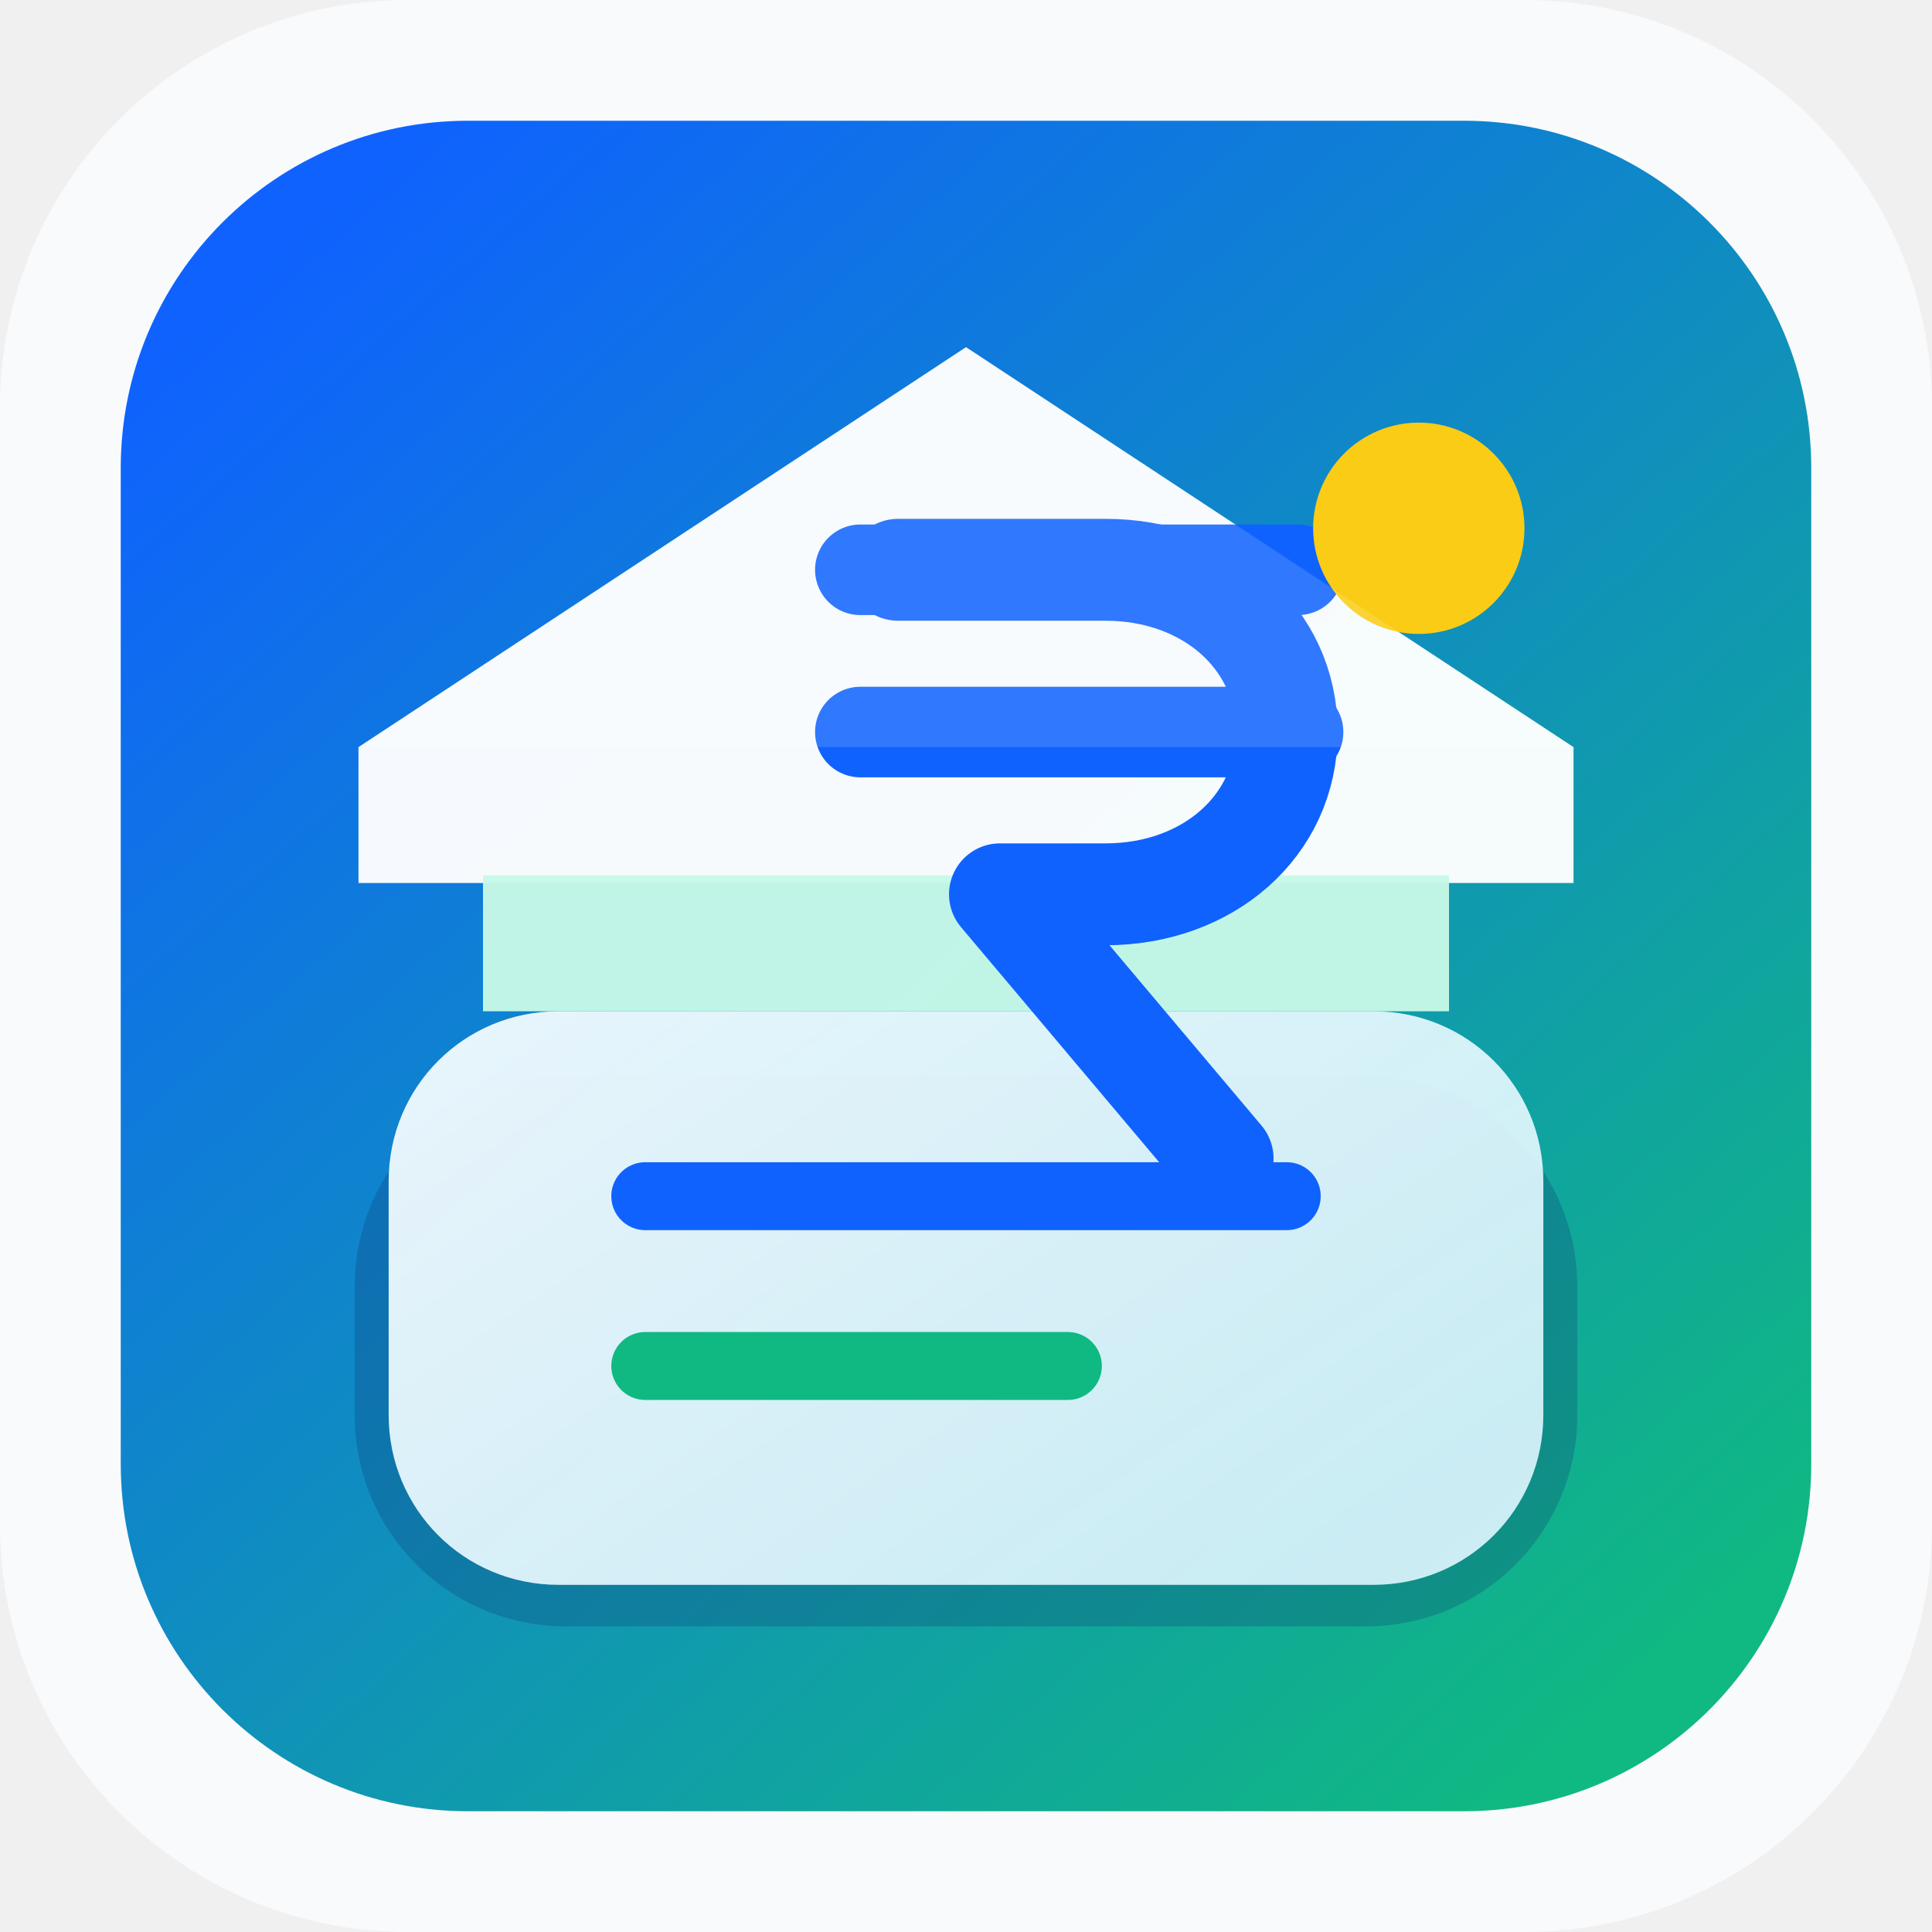
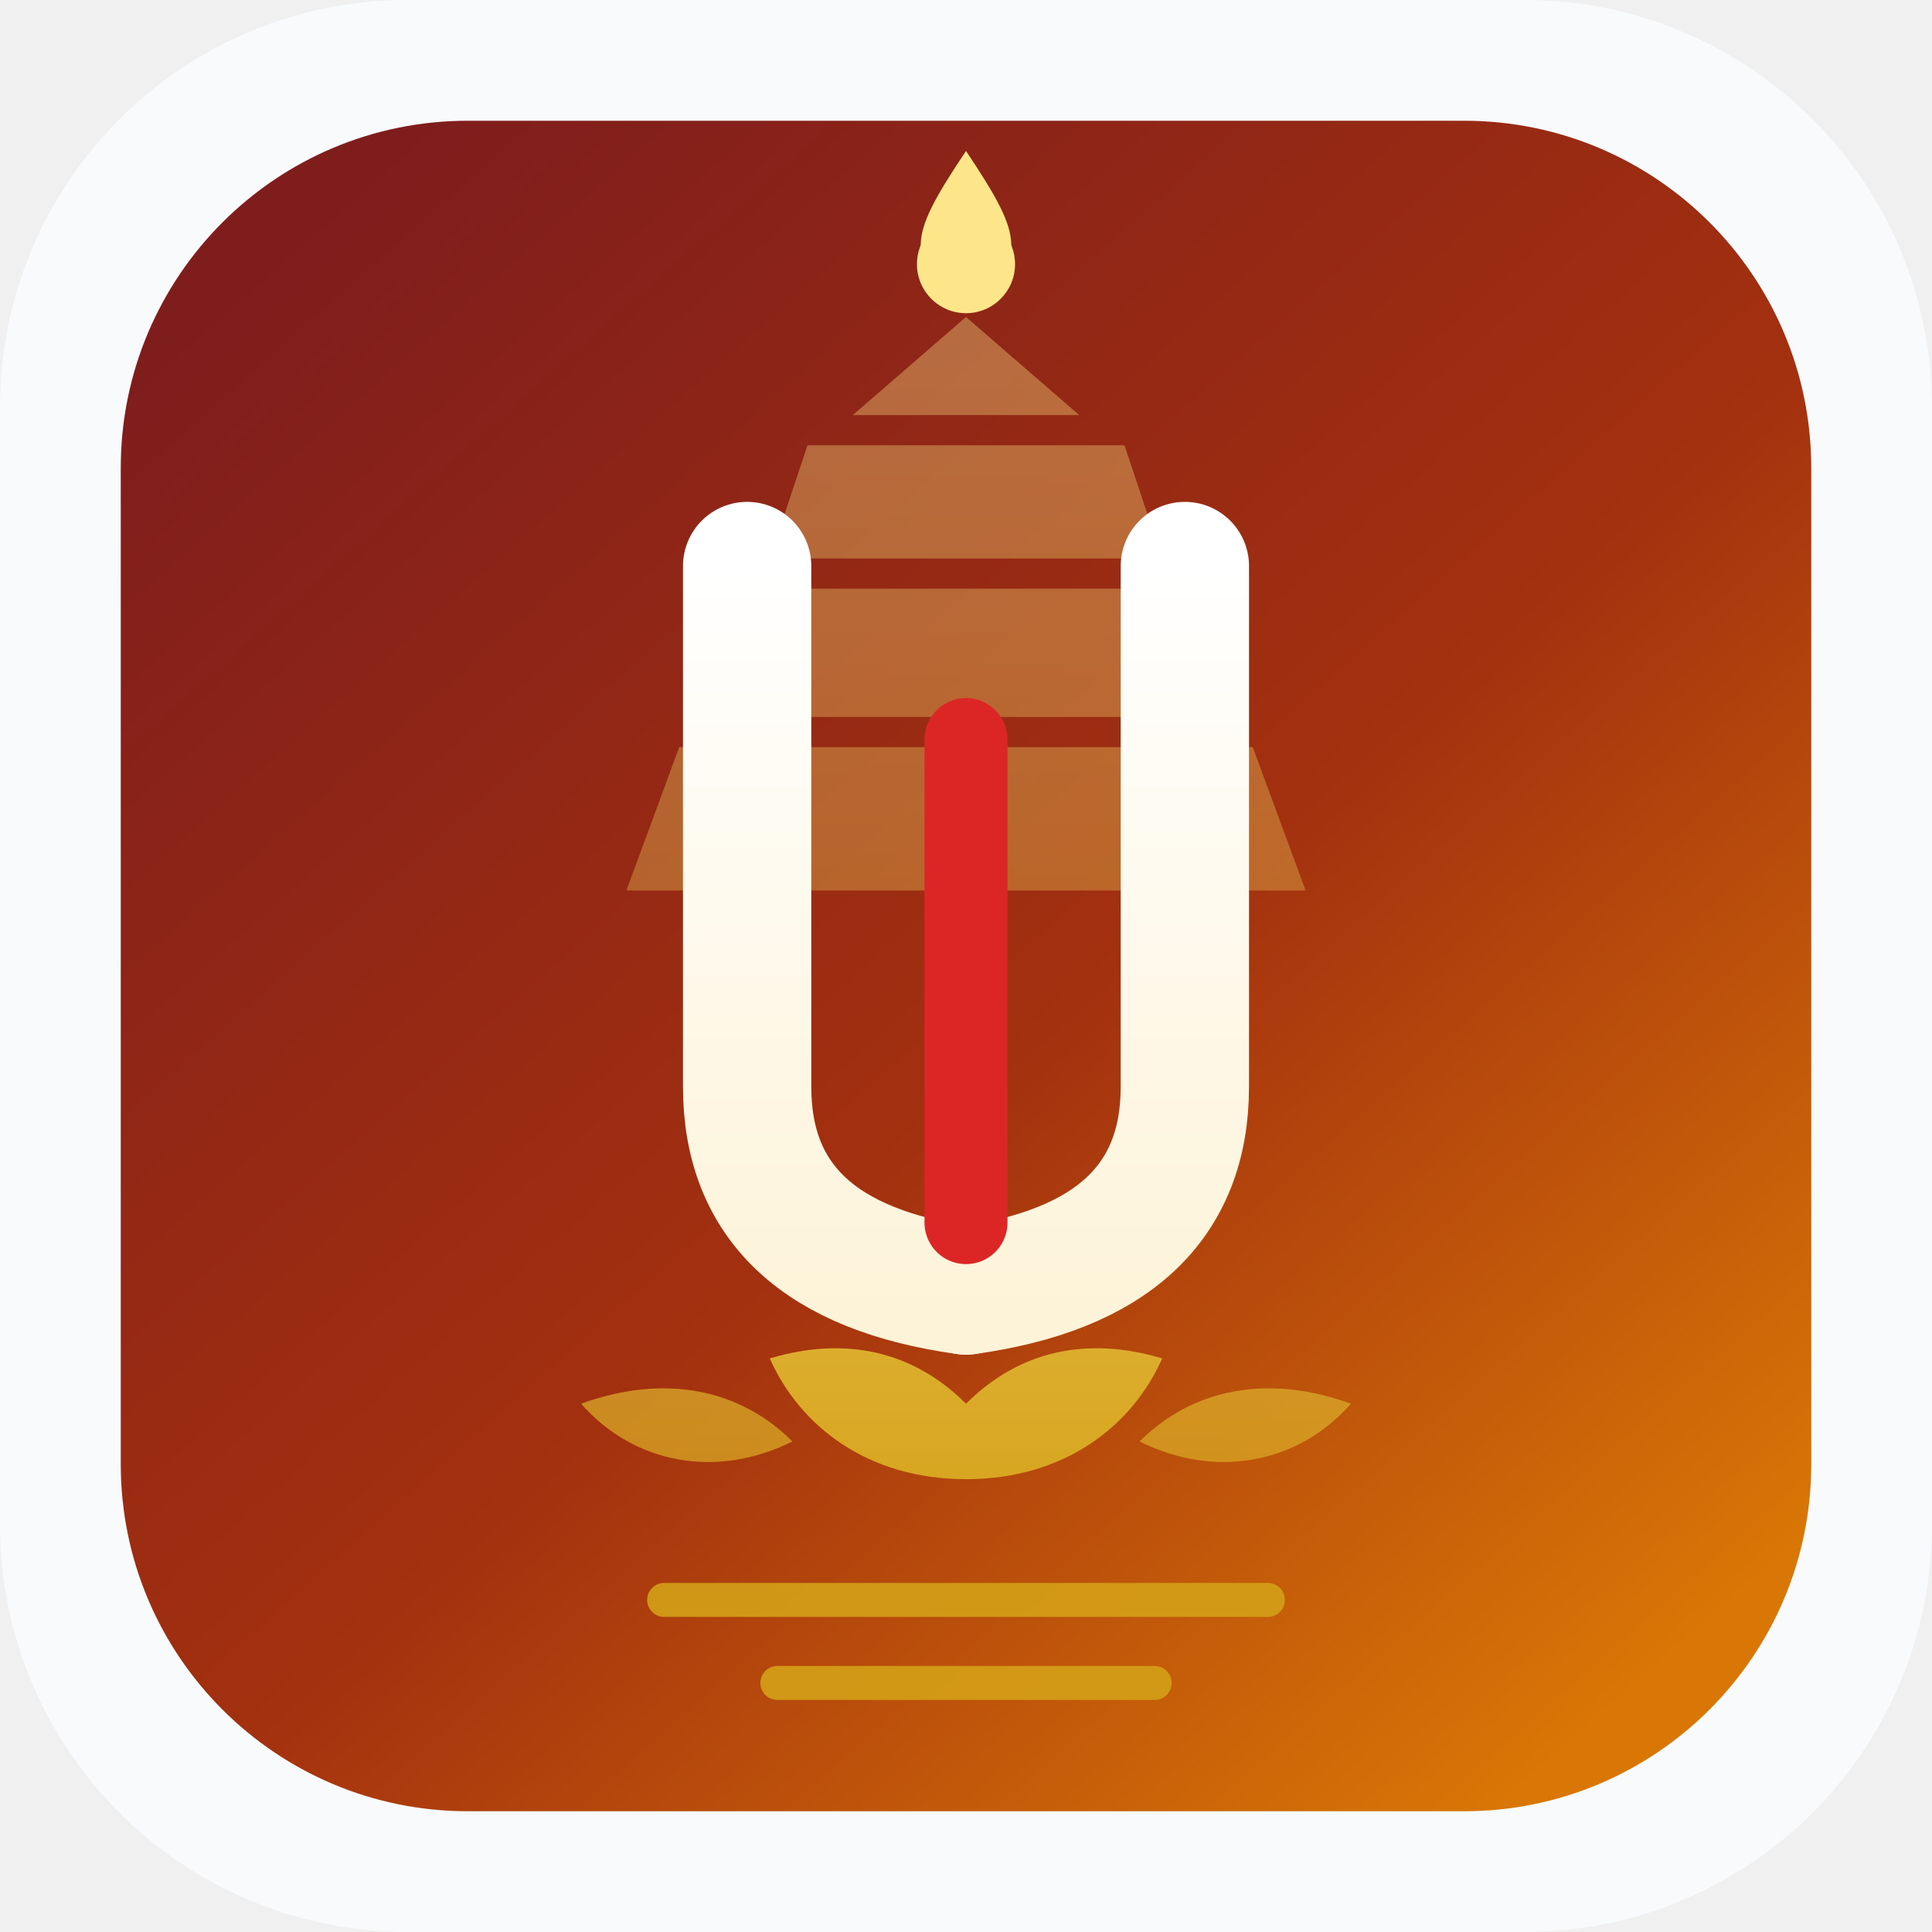
<svg xmlns="http://www.w3.org/2000/svg" viewBox="0 0 512 512" role="img" aria-labelledby="title desc">
  <defs>
    <linearGradient id="bg" x1="80" y1="60" x2="430" y2="455" gradientUnits="userSpaceOnUse">
-       <stop offset="0" stop-color="#0f62fe" />
-       <stop offset="1" stop-color="#10b981" />
+       <stop offset="0" stop-color="#7f1d1d" />
+       <stop offset="0.55" stop-color="#a3300f" />
+       <stop offset="1" stop-color="#d97706" />
    </linearGradient>
-     <linearGradient id="shine" x1="155" y1="110" x2="357" y2="408" gradientUnits="userSpaceOnUse">
-       <stop offset="0" stop-color="#ffffff" stop-opacity="0.96" />
-       <stop offset="1" stop-color="#dff7ff" stop-opacity="0.9" />
+     <linearGradient id="gold" x1="256" y1="96" x2="256" y2="420" gradientUnits="userSpaceOnUse">
+       <stop offset="0" stop-color="#fde68a" />
+       <stop offset="1" stop-color="#d4a017" />
+     </linearGradient>
+     <linearGradient id="namam" x1="256" y1="150" x2="256" y2="350" gradientUnits="userSpaceOnUse">
+       <stop offset="0" stop-color="#ffffff" />
+       <stop offset="1" stop-color="#fdf3d8" />
    </linearGradient>
  </defs>
  <rect width="512" height="512" rx="108" fill="#f8fafc" />
  <rect x="32" y="32" width="448" height="448" rx="92" fill="url(#bg)" />
-   <path d="M95 198 256 92l161 106v36H95v-36Z" fill="#ffffff" opacity="0.96" />
-   <path d="M128 232h256v36H128v-36Z" fill="#c7f9e8" opacity="0.96" />
-   <path d="M150 285h212c31 0 56 25 56 56v34c0 31-25 56-56 56H150c-31 0-56-25-56-56v-34c0-31 25-56 56-56Z" fill="#0b2f6b" opacity="0.25" />
-   <path d="M148 268h216c25 0 45 20 45 45v62c0 25-20 45-45 45H148c-25 0-45-20-45-45v-62c0-25 20-45 45-45Z" fill="url(#shine)" />
-   <path d="M171 317h170" stroke="#0f62fe" stroke-width="18" stroke-linecap="round" />
-   <path d="M171 362h112" stroke="#10b981" stroke-width="18" stroke-linecap="round" />
-   <path d="M238 151h55c27 0 48 18 48 43s-21 43-48 43h-28l59 70" fill="none" stroke="#0f62fe" stroke-width="27" stroke-linecap="round" stroke-linejoin="round" />
-   <path d="M228 151h116M228 194h116" stroke="#0f62fe" stroke-width="24" stroke-linecap="round" />
-   <circle cx="376" cy="140" r="28" fill="#facc15" />
-   <path d="M256 92 95 198h322L256 92Z" fill="#ffffff" opacity="0.14" />
+   <g fill="url(#gold)" opacity="0.36">
+     <path d="M256 84l30 26h-60l30-26Z" />
+     <path d="M214 118h84l10 30H204l10-30Z" />
+     <path d="M198 156h116l12 34H186l12-34Z" />
+     <path d="M180 198h152l14 38H166l14-38Z" />
+   </g>
+   <g fill="url(#gold)">
+     <circle cx="256" cy="70" r="13" />
+     <path d="M256 40c8 12 12 19 12 25a12 12 0 0 1-24 0c0-6 4-13 12-25Z" />
+   </g>
+   <g fill="none" stroke-linecap="round">
+     <path d="M198 150V288q0 46 58 54" stroke="url(#namam)" stroke-width="34" />
+     <path d="M314 150V288q0 46-58 54" stroke="url(#namam)" stroke-width="34" />
+     <path d="M256 196v128" stroke="#dc2626" stroke-width="22" />
+   </g>
+   <g fill="url(#gold)">
+     <path d="M256 392c-26 0-44-14-52-32 20-6 38-2 52 12 14-14 32-18 52-12-8 18-26 32-52 32Z" />
+     <path d="M154 372c22-8 42-4 56 10-20 10-42 6-56-10Z" opacity="0.75" />
+     <path d="M358 372c-22-8-42-4-56 10 20 10 42 6 56-10Z" opacity="0.75" />
+   </g>
+   <g stroke="url(#gold)" stroke-width="9" stroke-linecap="round" opacity="0.9">
+     <path d="M176 424h160" />
+     <path d="M206 446h100" />
+   </g>
</svg>
